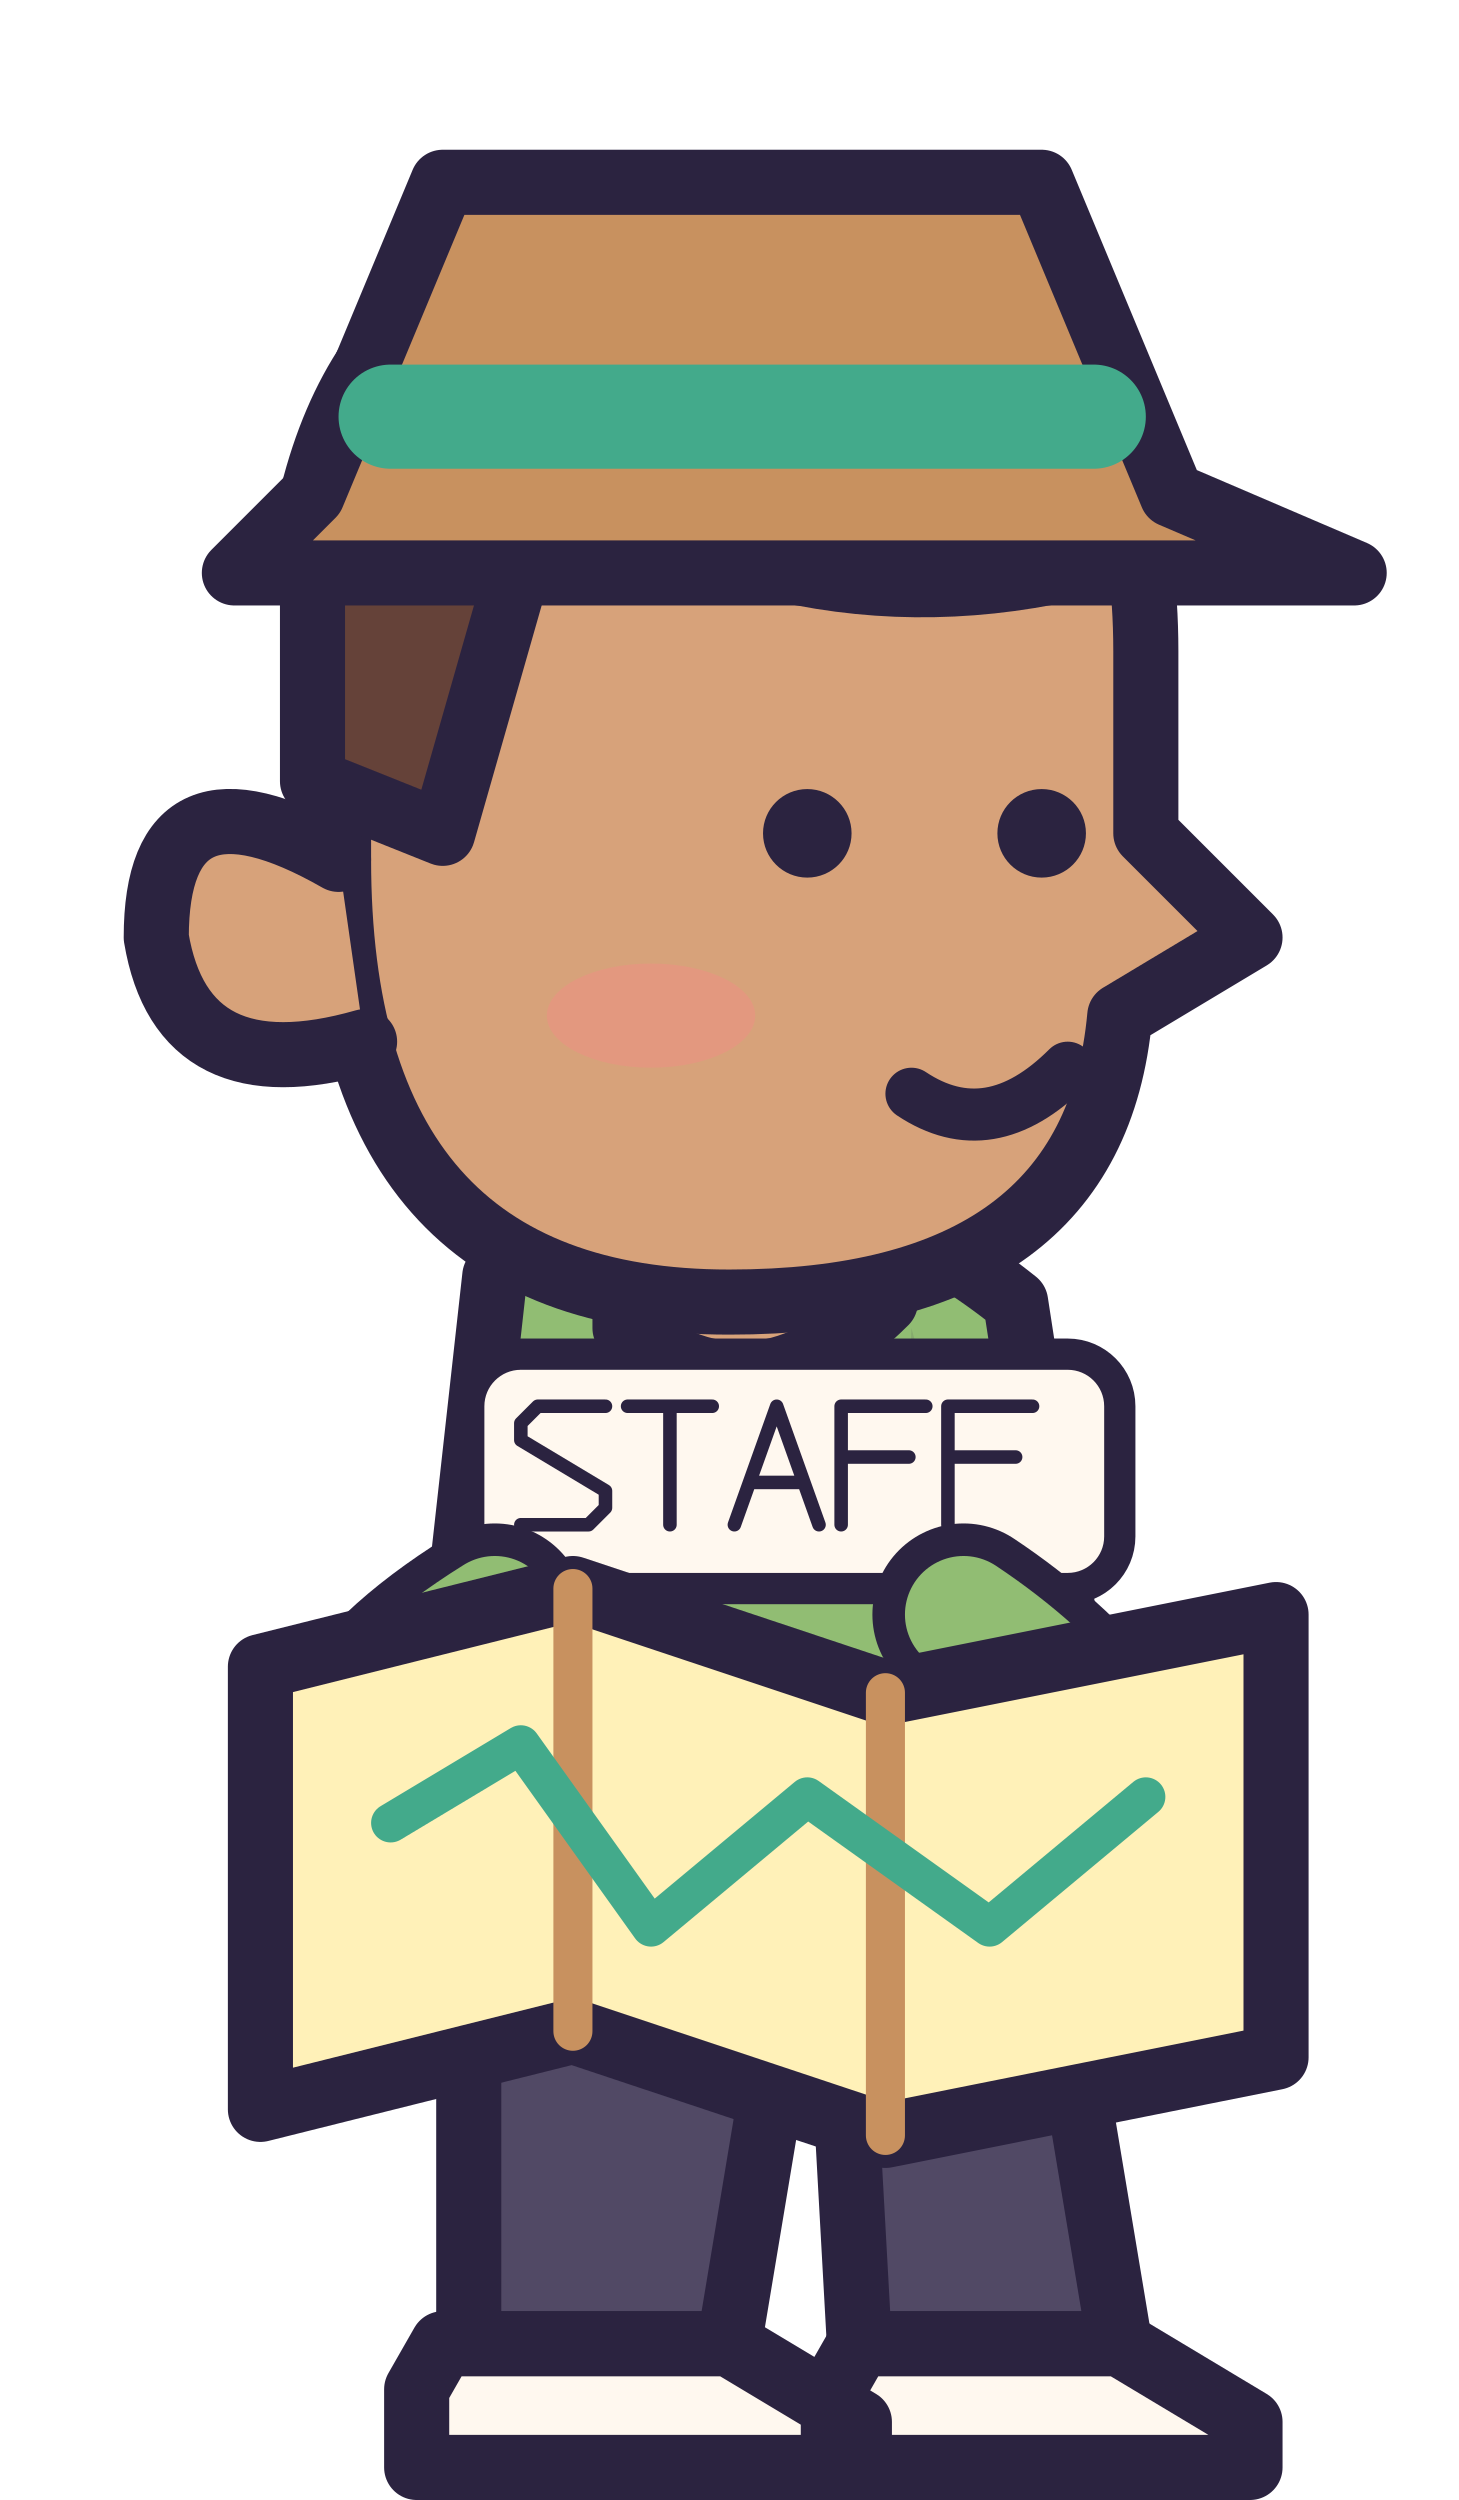
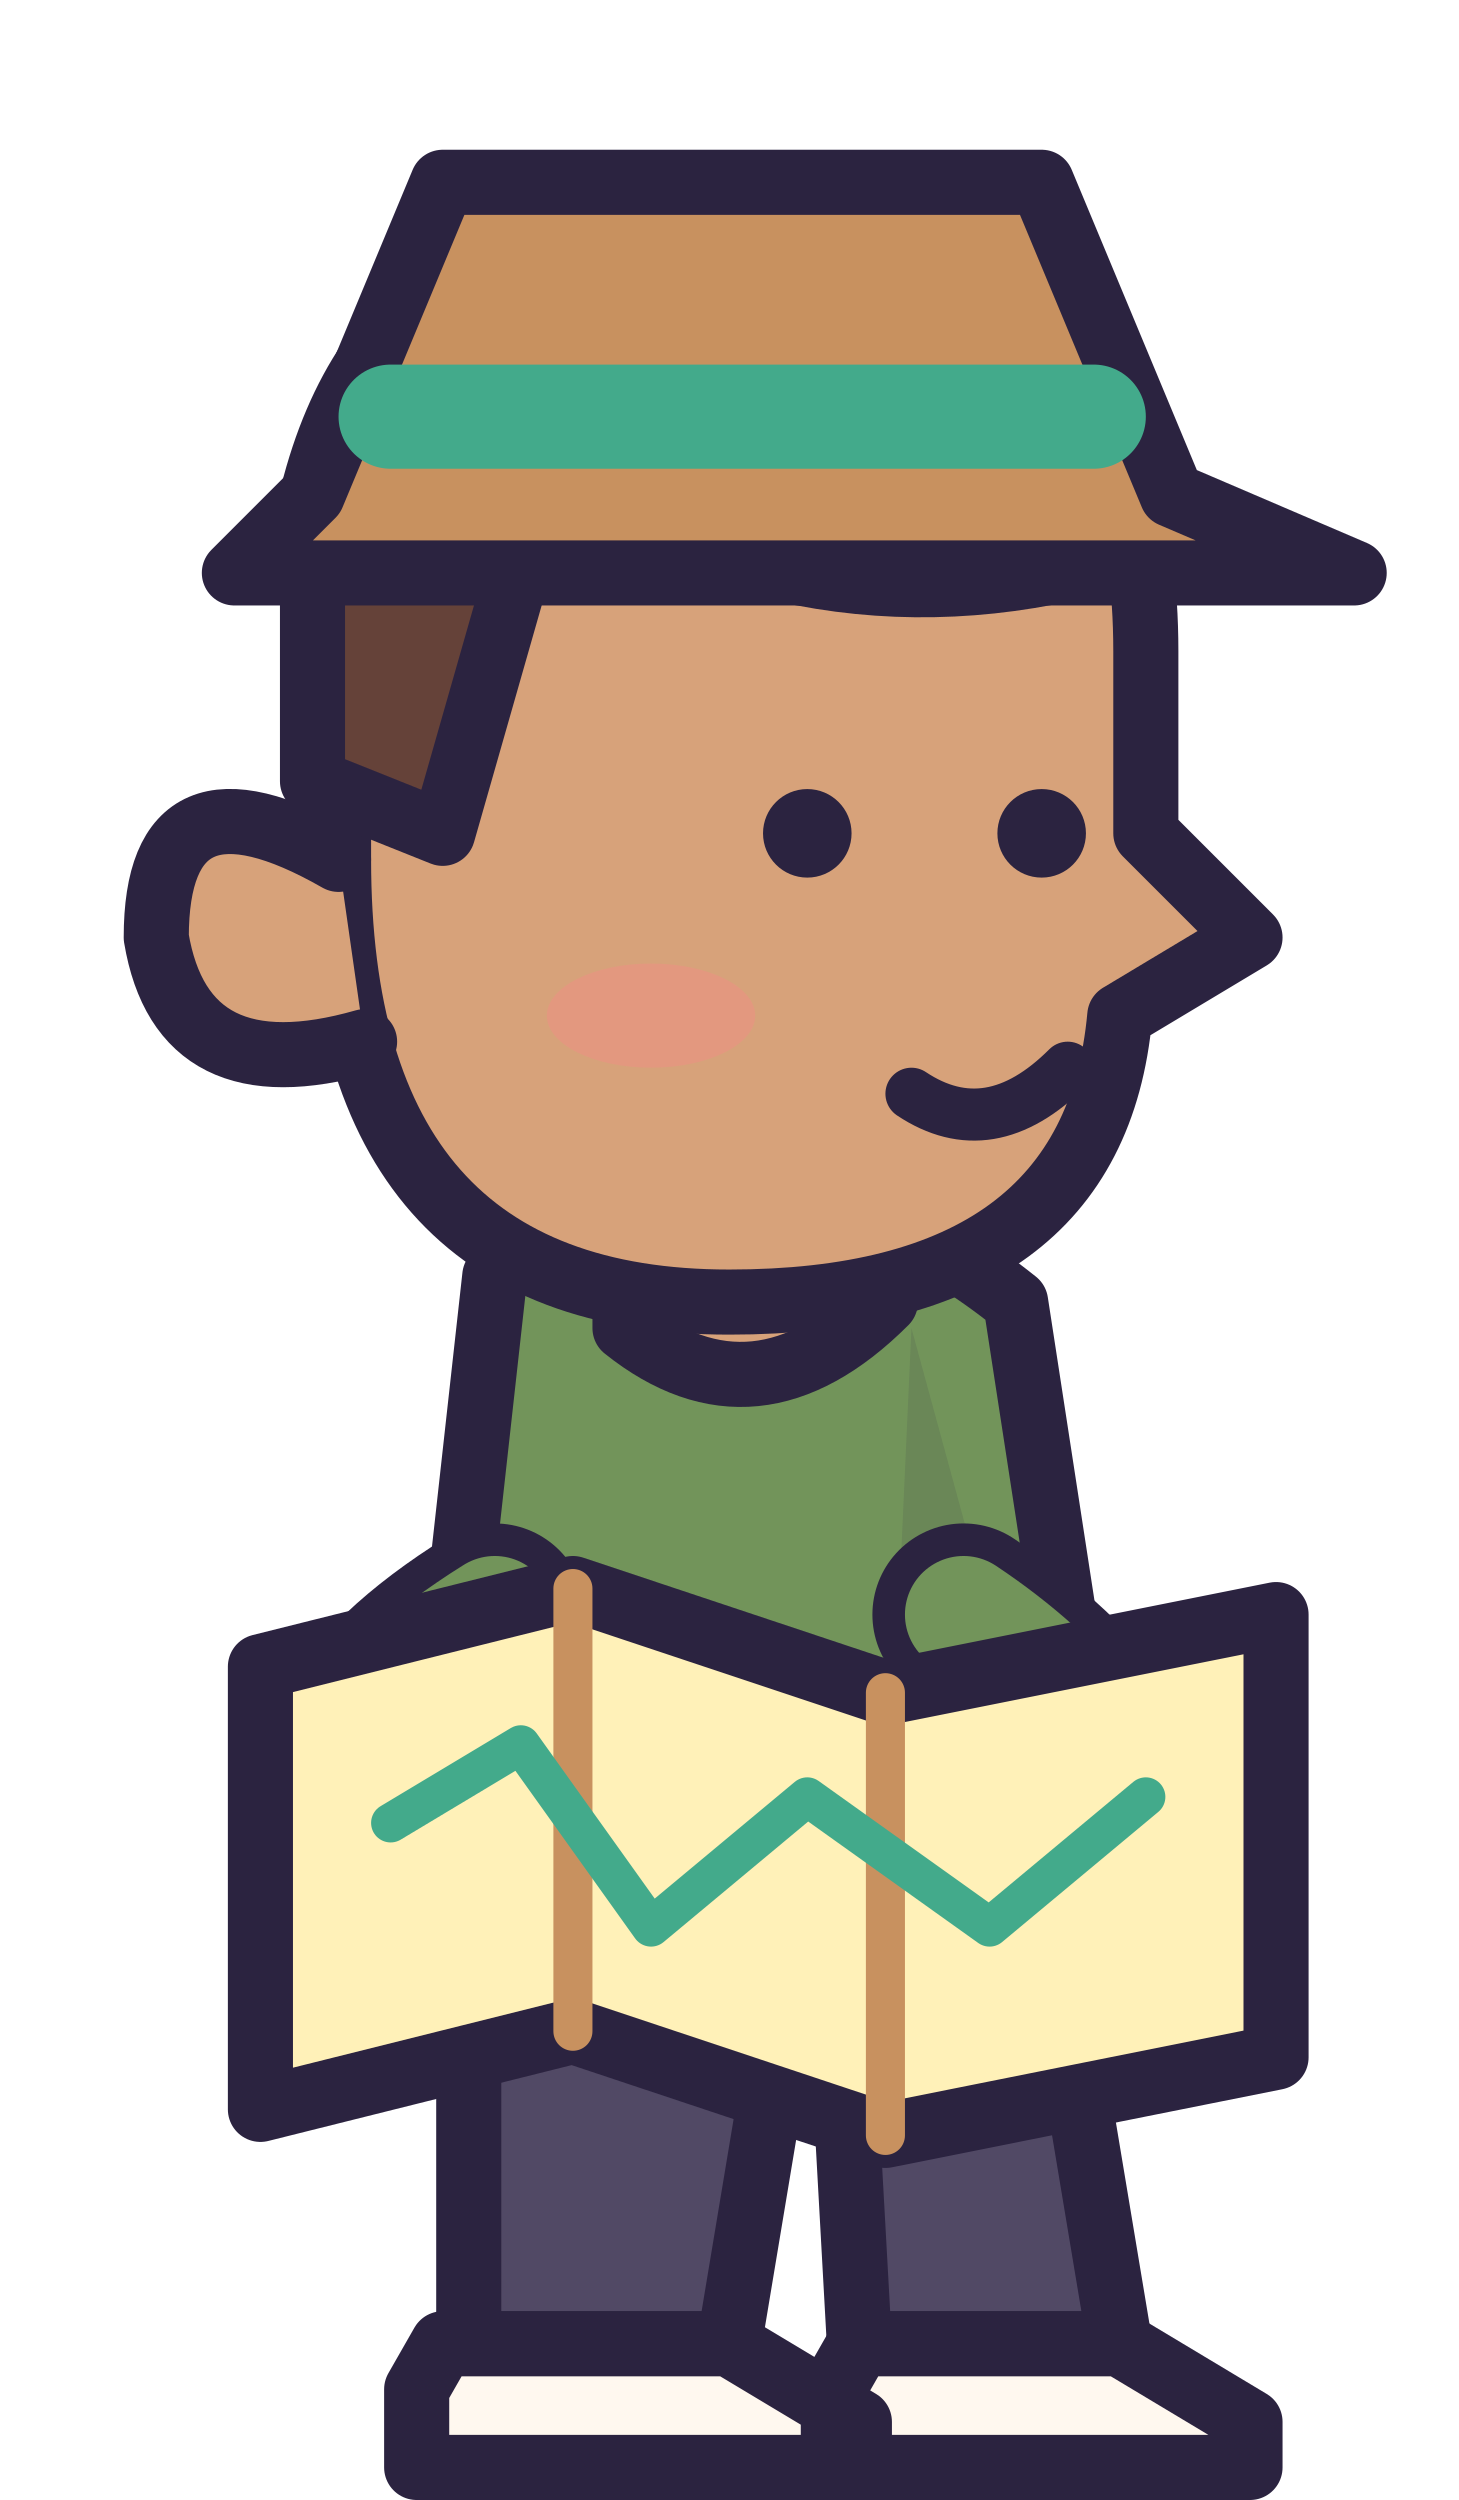
<svg xmlns="http://www.w3.org/2000/svg" width="56" height="96" viewBox="0 0 56 96">
  <g stroke="#2b2340" stroke-width="2.5" stroke-linecap="round" stroke-linejoin="round">
    <path d="M18 72v18h10l3-18m1 0 1 18h10l-3-18" fill="#514965" />
    <path d="M17 90h11l5 3v1.75H16v-3Zm16 0h10l5 3v1.75H32v-3Z" fill="#fff8ef" />
-     <path d="M19 49q10-7 20 1l4 26H16Z" fill="#91bd73" />
+     <path d="M19 49q10-7 20 1l4 26H16Z" fill="#72945a" />
    <path d="m35 51 6 22h-7Z" fill="#2b2340" stroke="none" opacity=".12" />
    <path d="M24 44v7q5 4 10-1v-7" fill="#d7a27a" />
    <path d="M13 23q0-13 16-13 15 0 15 15v7l4 4-5 3q-1 11-15 11-15 0-15-17Z" fill="#d7a27a" />
    <path d="M13 33q-7-4-7 3 1 6 8 4" fill="#d7a27a" />
    <path d="M12 30V19q3-12 17-10 13 0 15 12-12 4-23-3l-4 14Z" fill="#654239" />
    <circle cx="31" cy="32" r="1.7" fill="#2b2340" stroke="none" />
    <circle cx="40" cy="32" r="1.7" fill="#2b2340" stroke="none" />
    <path d="M35 42q3 2 6-1" fill="none" stroke-width="2" />
    <ellipse cx="25" cy="39" rx="4" ry="2" fill="#ef8e83" stroke="none" opacity=".5" />
    <path d="M12 19 17 7h23l5 12 7 3H9Z" fill="#c8915f" />
    <path d="M15 16h27" stroke="#43aa8b" fill="none" stroke-width="4" />
-     <rect x="18" y="52" width="25" height="9" rx="2" fill="#fff8ef" stroke-width="1.2" />
-     <path d="M5 0H1L0 1V2L5 5V6L4 7H0" transform="translate(20.0 54) scale(0.65)" fill="none" stroke="#2b2340" stroke-width="0.8" stroke-linecap="round" stroke-linejoin="round" />
-     <path d="M0 0H5M2.5 0V7" transform="translate(24.1 54) scale(0.65)" fill="none" stroke="#2b2340" stroke-width="0.8" stroke-linecap="round" stroke-linejoin="round" />
-     <path d="M0 7 2.5 0 5 7M1 4.5H4" transform="translate(28.2 54) scale(0.65)" fill="none" stroke="#2b2340" stroke-width="0.8" stroke-linecap="round" stroke-linejoin="round" />
-     <path d="M0 7V0H5M0 3H4" transform="translate(32.3 54) scale(0.65)" fill="none" stroke="#2b2340" stroke-width="0.8" stroke-linecap="round" stroke-linejoin="round" />
-     <path d="M0 7V0H5M0 3H4" transform="translate(36.4 54) scale(0.65)" fill="none" stroke="#2b2340" stroke-width="0.8" stroke-linecap="round" stroke-linejoin="round" />
    <path d="M19 62Q11 67 14 72M37 62Q43 66 45 72.0" stroke="#2b2340" stroke-width="7" fill="none" />
-     <path d="M19 62Q11 67 14 72M37 62Q43 66 45 72.0" stroke="#91bd73" stroke-width="4.5" fill="none" />
+     <path d="M19 62Q11 67 14 72M37 62Q43 66 45 72.0" stroke="#72945a" stroke-width="4.5" fill="none" />
    <circle cx="14" cy="72" r="2.8" fill="#d7a27a" stroke-width="1.5" />
    <circle cx="45" cy="72.0" r="2.8" fill="#d7a27a" stroke-width="1.5" />
    <path d="m10 64 12-3 12 4 15-3v17l-15 3-12-4-12 3Z" fill="#fff1b8" />
    <path d="M22 61v17m12-13v17" stroke="#c8915f" stroke-width="1.5" fill="none" />
    <path d="m15 70 5-3 5 7 6-5 7 5 6-5" stroke="#43aa8b" stroke-width="1.5" fill="none" />
  </g>
</svg>
